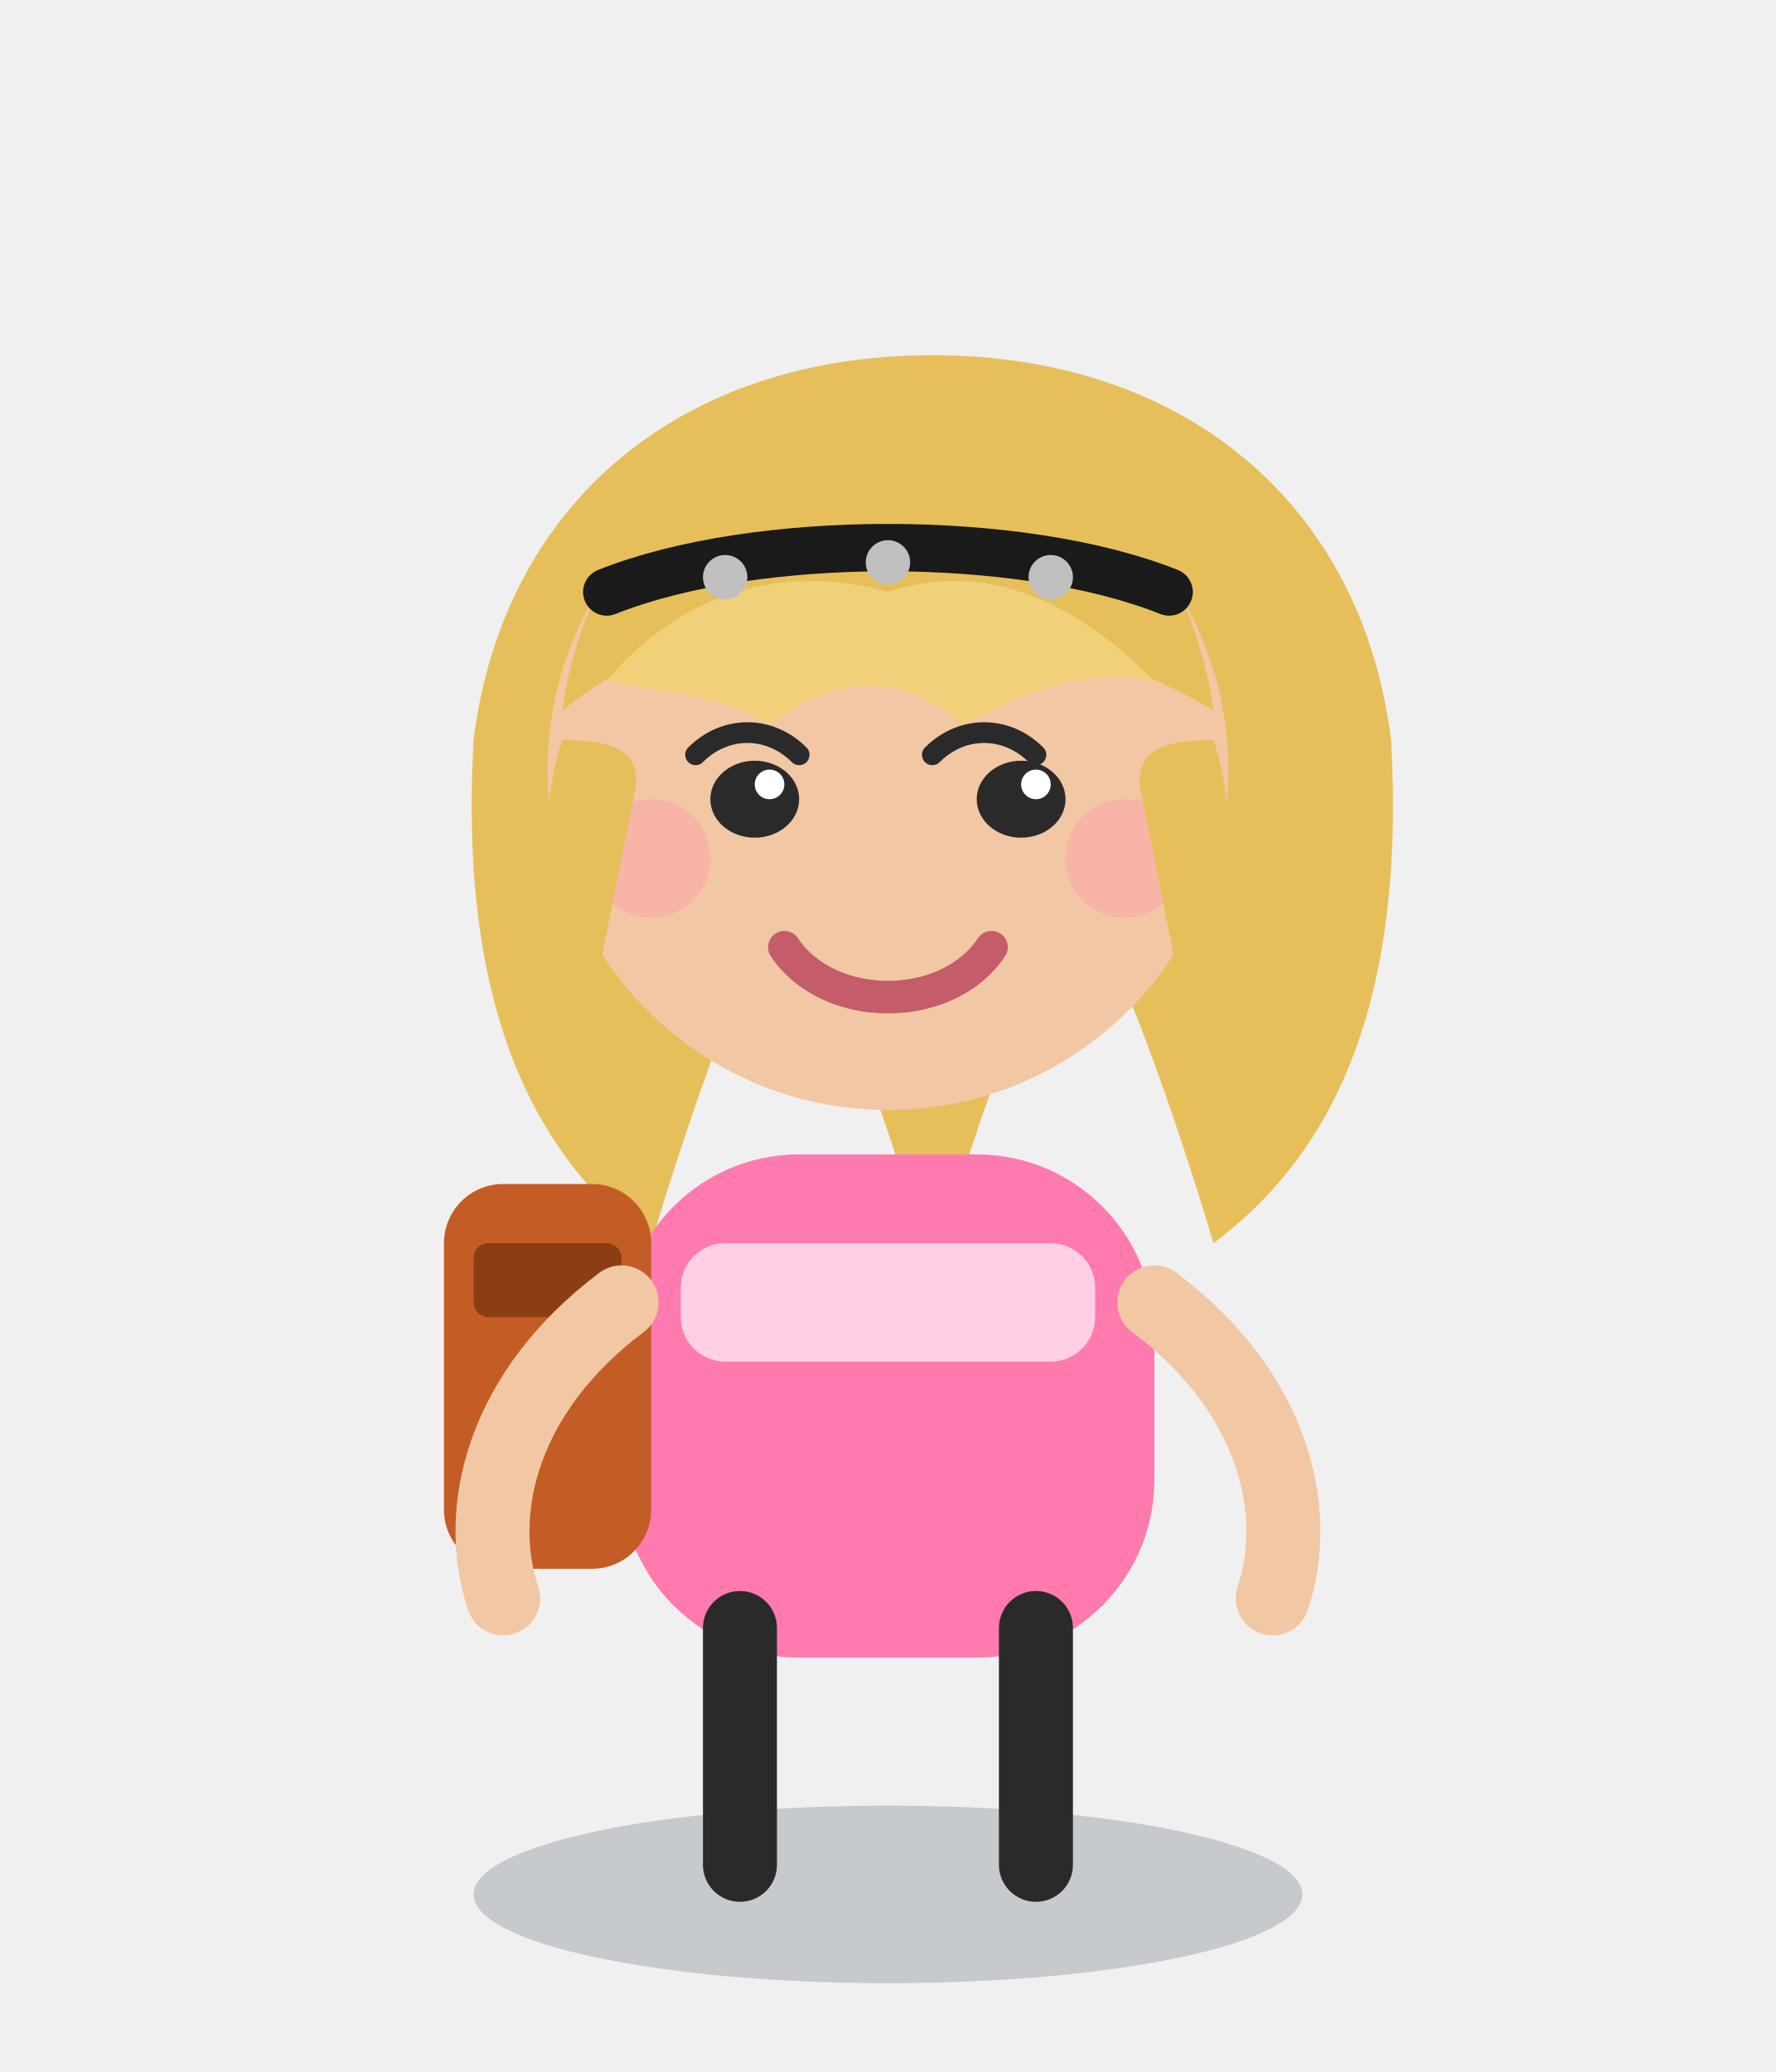
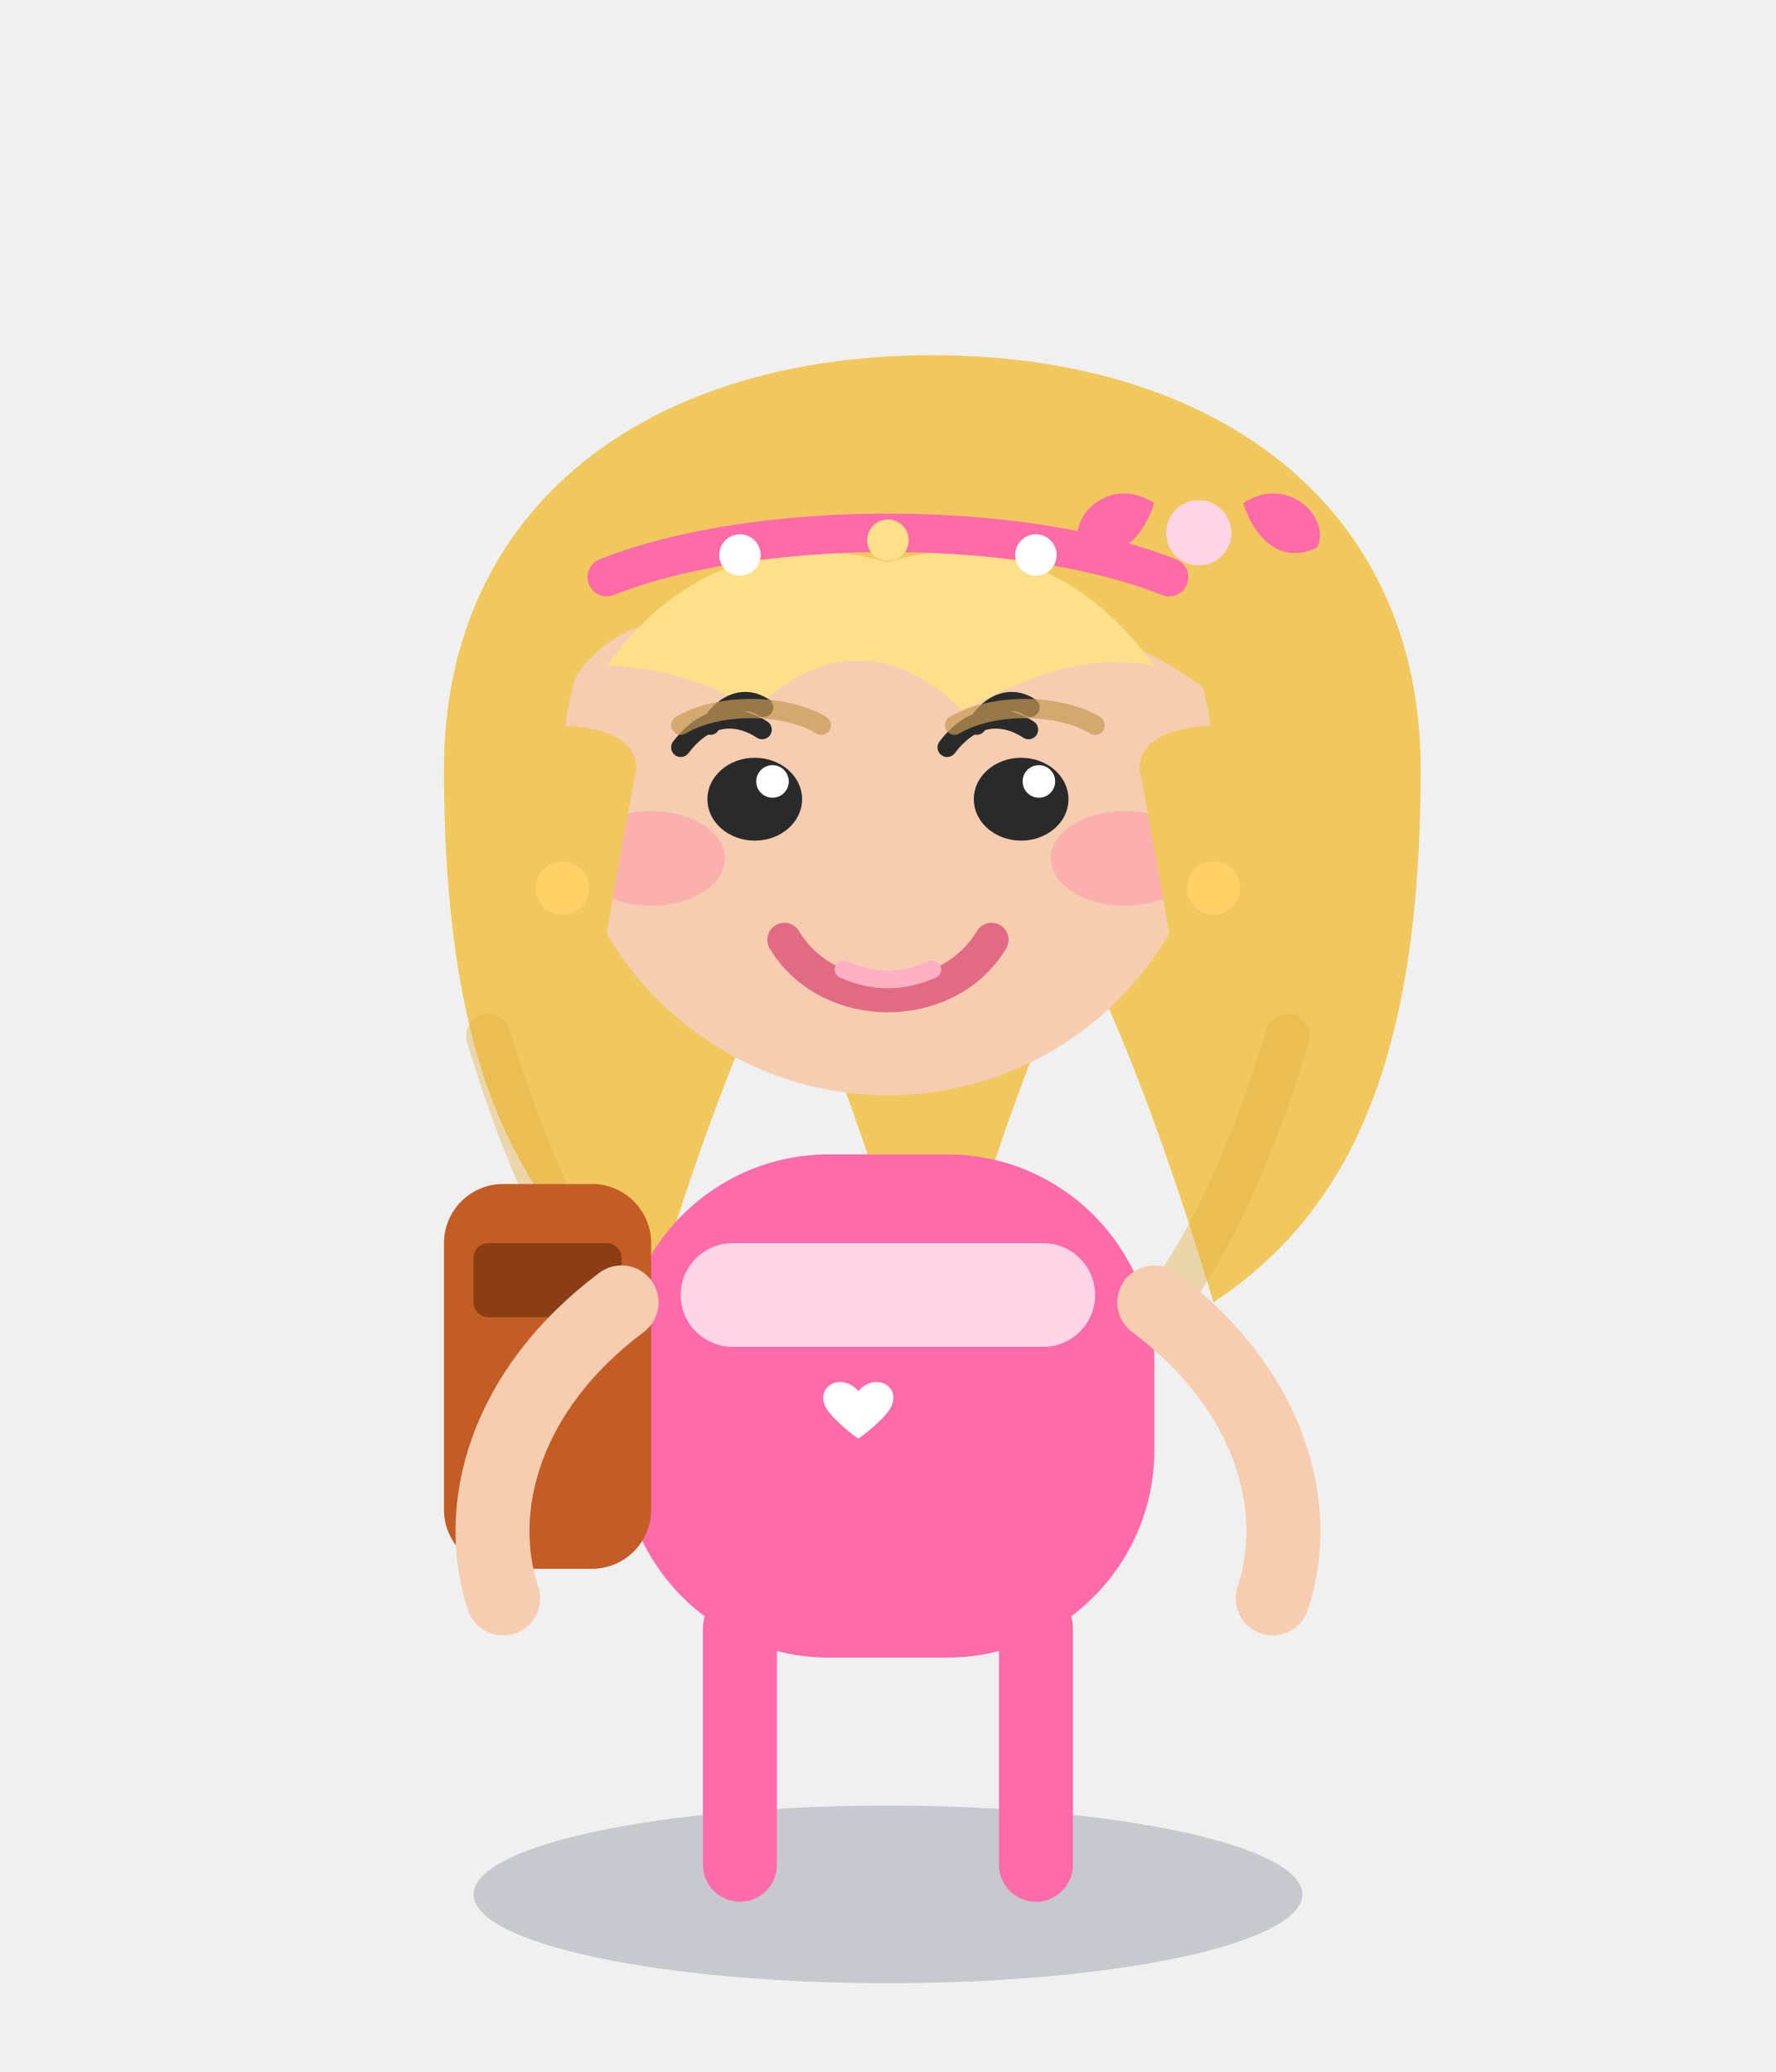
<svg xmlns="http://www.w3.org/2000/svg" viewBox="0 0 120 140" fill="none">
  <ellipse cx="60" cy="128" rx="28" ry="6" fill="#041833" opacity=".18" />
-   <path d="M32 50c-1 18 4 28 12 34 3-10 6-18 9-24 4 7 7 16 10 26 3-10 6-19 10-26 3 6 6 14 9 24 8-6 13-16 12-34-2-16-14-26-31-26s-29 10-31 26z" fill="#E6BF5A" />
-   <rect x="42" y="78" width="36" height="34" rx="12" fill="#FF7AAF" />
-   <rect x="46" y="84" width="28" height="8" rx="3" fill="#FFD0E4" />
+   <path d="M30 52c0 20 5 30 14 36 3-10 6-18 9-24 4 8 7 18 10 28 3-10 6-20 10-28 3 6 6 14 9 24 9-6 14-16 14-36 0-18-14-28-33-28S30 34 30 52z" fill="#F0C85E" />
+   <path d="M33 70c3 10 7 18 12 22M87 70c-3 10-7 18-12 22" stroke="#E0B040" stroke-width="3" stroke-linecap="round" opacity=".4" />
+   <rect x="42" y="78" width="36" height="34" rx="14" fill="#FF6BA8" />
+   <rect x="46" y="84" width="28" height="7" rx="3.5" fill="#FFD6E8" />
+   <path d="M58 94c1.2-1.4 3.2-.2 2 1.4-.8 1-2 1.8-2 1.8s-1.2-.8-2-1.8c-1.2-1.6.8-2.8 2-1.4z" fill="#FFF" />
  <rect x="30" y="80" width="14" height="26" rx="4" fill="#C45C26" />
  <rect x="32" y="84" width="10" height="5" rx="1" fill="#8B3E14" />
-   <circle cx="60" cy="52" r="23" fill="#F2C7A4" />
-   <circle cx="44" cy="58" r="4" fill="#FF8FAB" opacity=".35" />
-   <circle cx="76" cy="58" r="4" fill="#FF8FAB" opacity=".35" />
-   <path d="M38 48c2-14 13-22 22-22s20 8 22 22c-5-3-11-5-16-3-4-2-10-2-15 0-4-2-8-1-13 3z" fill="#E6BF5A" />
-   <path d="M41 46c5-6 12-8 19-6 6-2 12 0 18 6-5-1-9 1-13 3-3-3-8-4-13 0-3-2-6-2-11-3z" fill="#F0D078" />
-   <path d="M38 50c-2 6-1 14 2 18 1-5 2-10 3-15 0-2-1-3-5-3z" fill="#E6BF5A" />
-   <path d="M82 50c2 6 1 14-2 18-1-5-2-10-3-15 0-2 1-3 5-3z" fill="#E6BF5A" />
-   <path d="M41 40c5-2 12-3 19-3s14 1 19 3" stroke="#1A1A1A" stroke-width="3.2" stroke-linecap="round" />
-   <circle cx="49" cy="39" r="1.5" fill="#C0C0C0" />
-   <circle cx="60" cy="38" r="1.5" fill="#C0C0C0" />
-   <circle cx="71" cy="39" r="1.5" fill="#C0C0C0" />
-   <ellipse cx="51" cy="54" rx="3" ry="2.6" fill="#2A2A2A" />
-   <ellipse cx="69" cy="54" rx="3" ry="2.6" fill="#2A2A2A" />
-   <circle cx="52" cy="53" r="1" fill="#FFF" />
-   <circle cx="70" cy="53" r="1" fill="#FFF" />
-   <path d="M47 51c2-2 5-2 7 0M63 51c2-2 5-2 7 0" stroke="#2A2A2A" stroke-width="1.4" stroke-linecap="round" />
-   <path d="M53 64c3 4.5 11 4.5 14 0" stroke="#C45C6A" stroke-width="2.2" stroke-linecap="round" />
-   <path d="M42 88c-8 6-10 14-8 20" stroke="#F2C7A4" stroke-width="5" stroke-linecap="round" />
-   <path d="M78 88c8 6 10 14 8 20" stroke="#F2C7A4" stroke-width="5" stroke-linecap="round" />
-   <path d="M50 110v16M70 110v16" stroke="#2A2A2A" stroke-width="5" stroke-linecap="round" />
+   <circle cx="60" cy="52" r="22" fill="#F6CDB0" />
+   <ellipse cx="44" cy="58" rx="5" ry="3.2" fill="#FF8FAB" opacity=".45" />
+   <ellipse cx="76" cy="58" rx="5" ry="3.2" fill="#FF8FAB" opacity=".45" />
+   <path d="M38 47c2-14 13-22 22-22s20 8 22 22c-5-4-11-6-17-4-4-3-10-3-16 0-4-2-8-1-11 4z" fill="#F0C85E" />
+   <path d="M41 45c5-7 12-9 19-7 6-2 13 0 18 7-5-1-9 1-13 3-4-4-9-5-14 0-3-2-7-3-10-3z" fill="#FFE08A" />
+   <path d="M37 49c-3 8-1 16 3 20 1-6 2-12 3-17 0-2-2-3-6-3z" fill="#F0C85E" />
+   <path d="M83 49c3 8 1 16-3 20-1-6-2-12-3-17 0-2 2-3 6-3z" fill="#F0C85E" />
+   <path d="M78 34c-3-2-6 1-5 3 2 1 4 0 5-3z" fill="#FF6BA8" />
+   <path d="M84 34c3-2 6 1 5 3-2 1-4 0-5-3z" fill="#FF6BA8" />
+   <circle cx="81" cy="36" r="2.2" fill="#FFD6E8" />
+   <path d="M41 39c5-2 12-3 19-3s14 1 19 3" stroke="#FF6BA8" stroke-width="2.6" stroke-linecap="round" />
+   <circle cx="50" cy="37.5" r="1.4" fill="#FFF" />
+   <circle cx="60" cy="36.5" r="1.4" fill="#FFE08A" />
+   <circle cx="70" cy="37.5" r="1.4" fill="#FFF" />
+   <ellipse cx="51" cy="54" rx="3.2" ry="2.8" fill="#2A2A2A" />
+   <ellipse cx="69" cy="54" rx="3.2" ry="2.8" fill="#2A2A2A" />
+   <circle cx="52.2" cy="52.8" r="1.1" fill="#FFF" />
+   <circle cx="70.2" cy="52.8" r="1.1" fill="#FFF" />
+   <path d="M46 50.5c1.5-2 3.5-2.5 5.5-1.2M48 49c1-1.6 2.4-2 3.6-1.2" stroke="#2A2A2A" stroke-width="1.3" stroke-linecap="round" />
+   <path d="M64 50.5c1.5-2 3.5-2.5 5.5-1.2M66 49c1-1.6 2.4-2 3.6-1.2" stroke="#2A2A2A" stroke-width="1.3" stroke-linecap="round" />
+   <path d="M46 49c2.5-1.5 7-1.5 9.5 0" stroke="#C49A55" stroke-width="1.3" stroke-linecap="round" opacity=".7" />
+   <path d="M64.5 49c2.5-1.5 7-1.5 9.5 0" stroke="#C49A55" stroke-width="1.3" stroke-linecap="round" opacity=".7" />
+   <path d="M53 63.5c3 5 11 5 14 0" stroke="#E26B84" stroke-width="2.3" stroke-linecap="round" />
+   <path d="M57 65.5c2 .9 4 .9 6 0" stroke="#FFB0C4" stroke-width="1.2" stroke-linecap="round" />
+   <circle cx="38" cy="60" r="1.8" fill="#FFD166" />
+   <circle cx="82" cy="60" r="1.8" fill="#FFD166" />
+   <path d="M42 88c-8 6-10 14-8 20" stroke="#F6CDB0" stroke-width="5" stroke-linecap="round" />
+   <path d="M78 88c8 6 10 14 8 20" stroke="#F6CDB0" stroke-width="5" stroke-linecap="round" />
+   <path d="M50 110v16M70 110v16" stroke="#FF6BA8" stroke-width="5" stroke-linecap="round" />
</svg>
